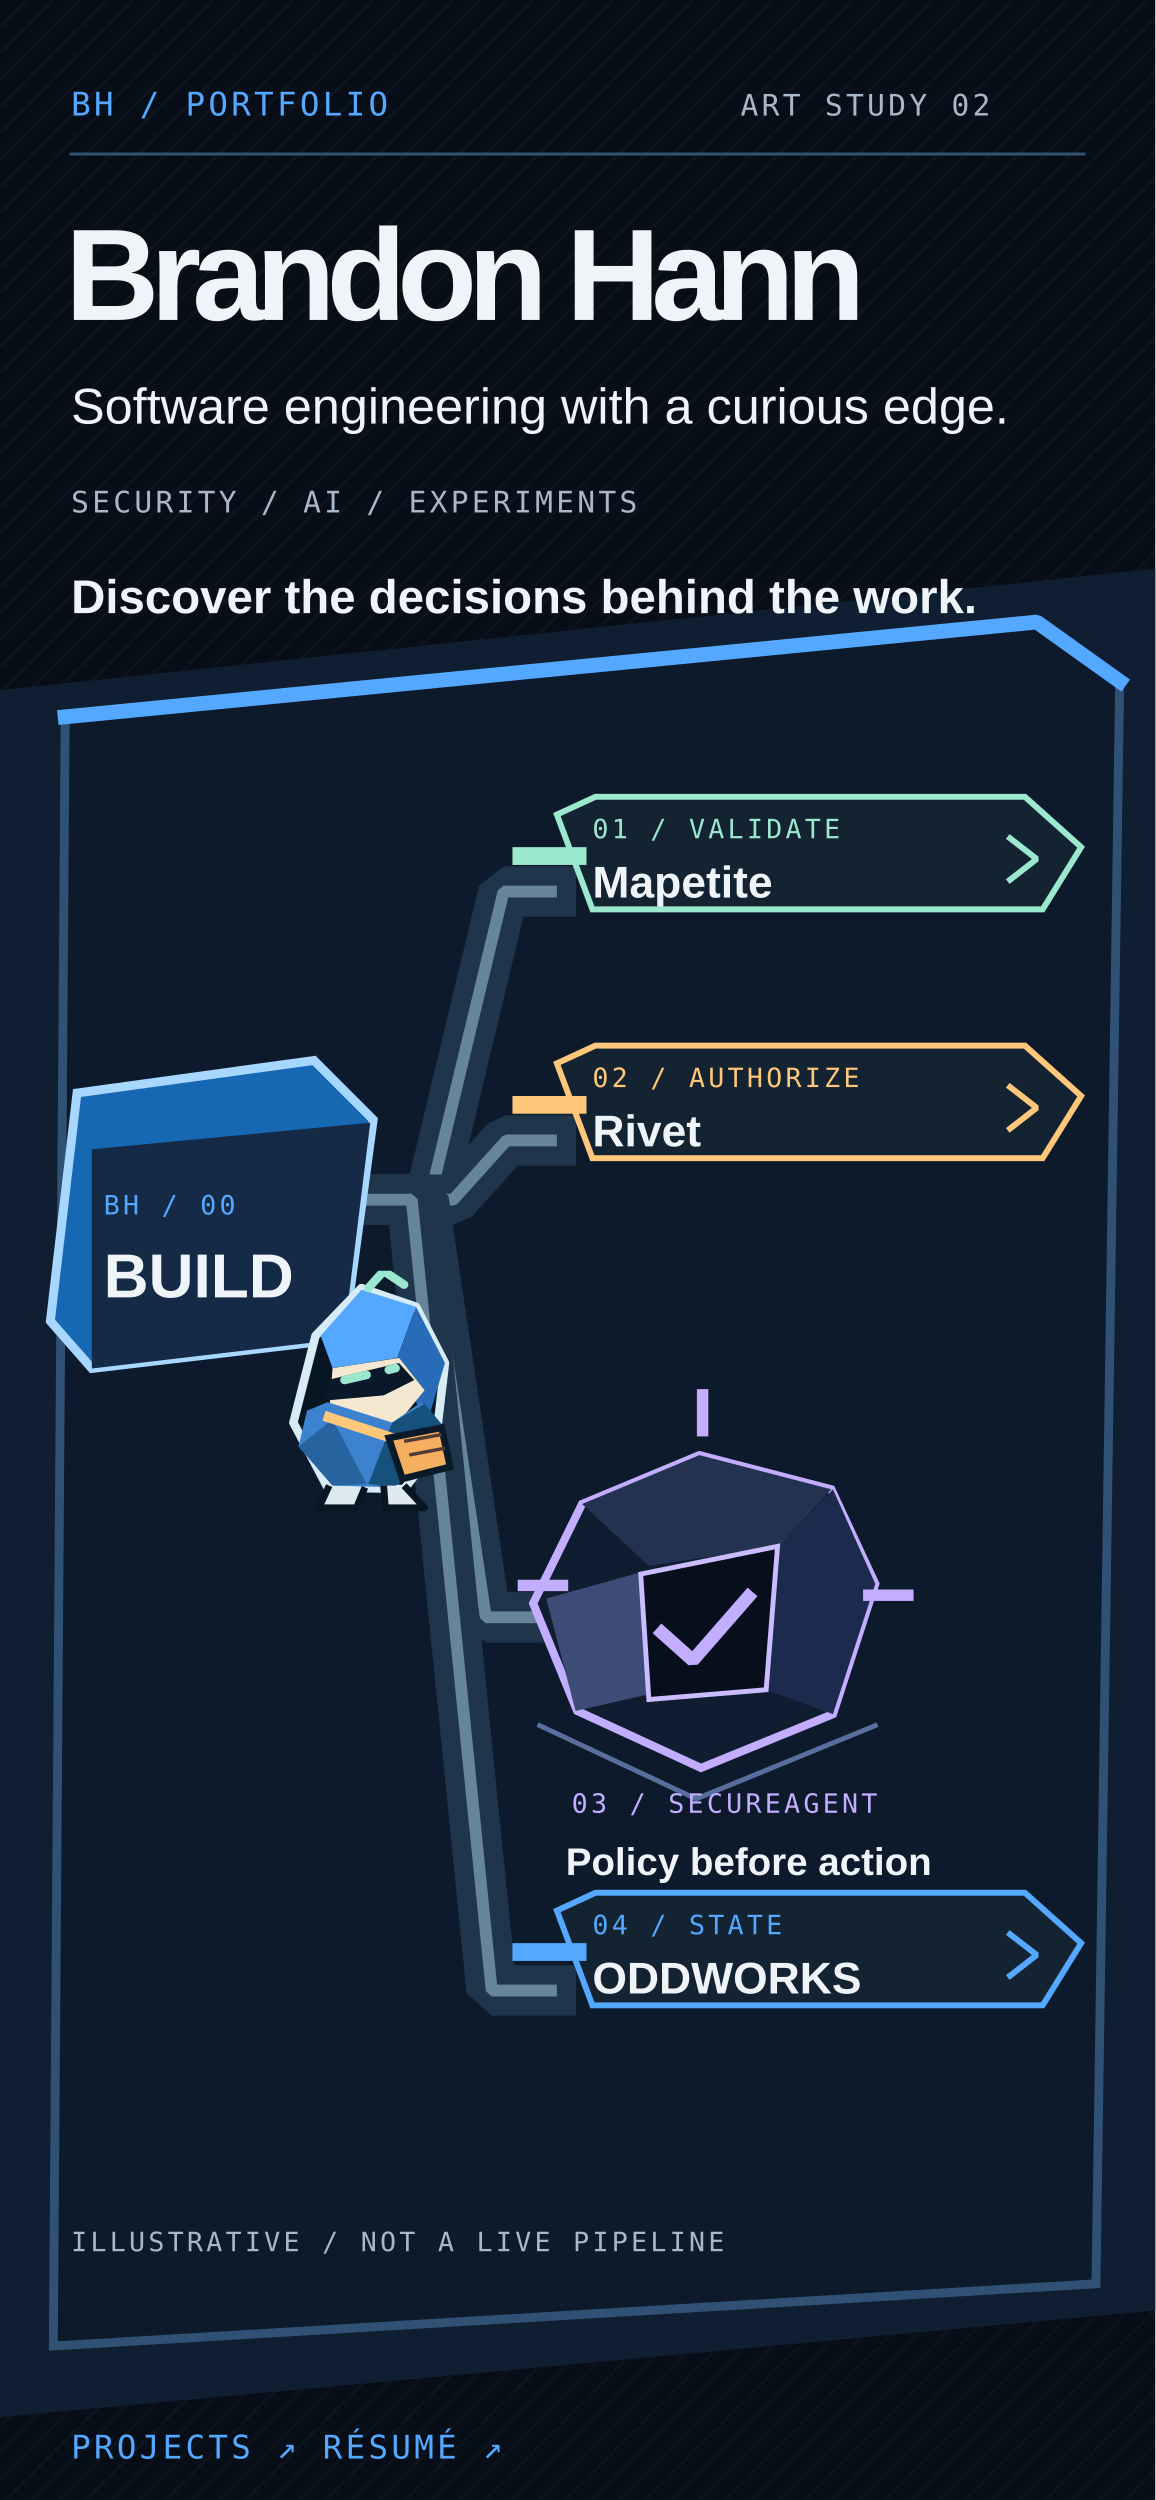
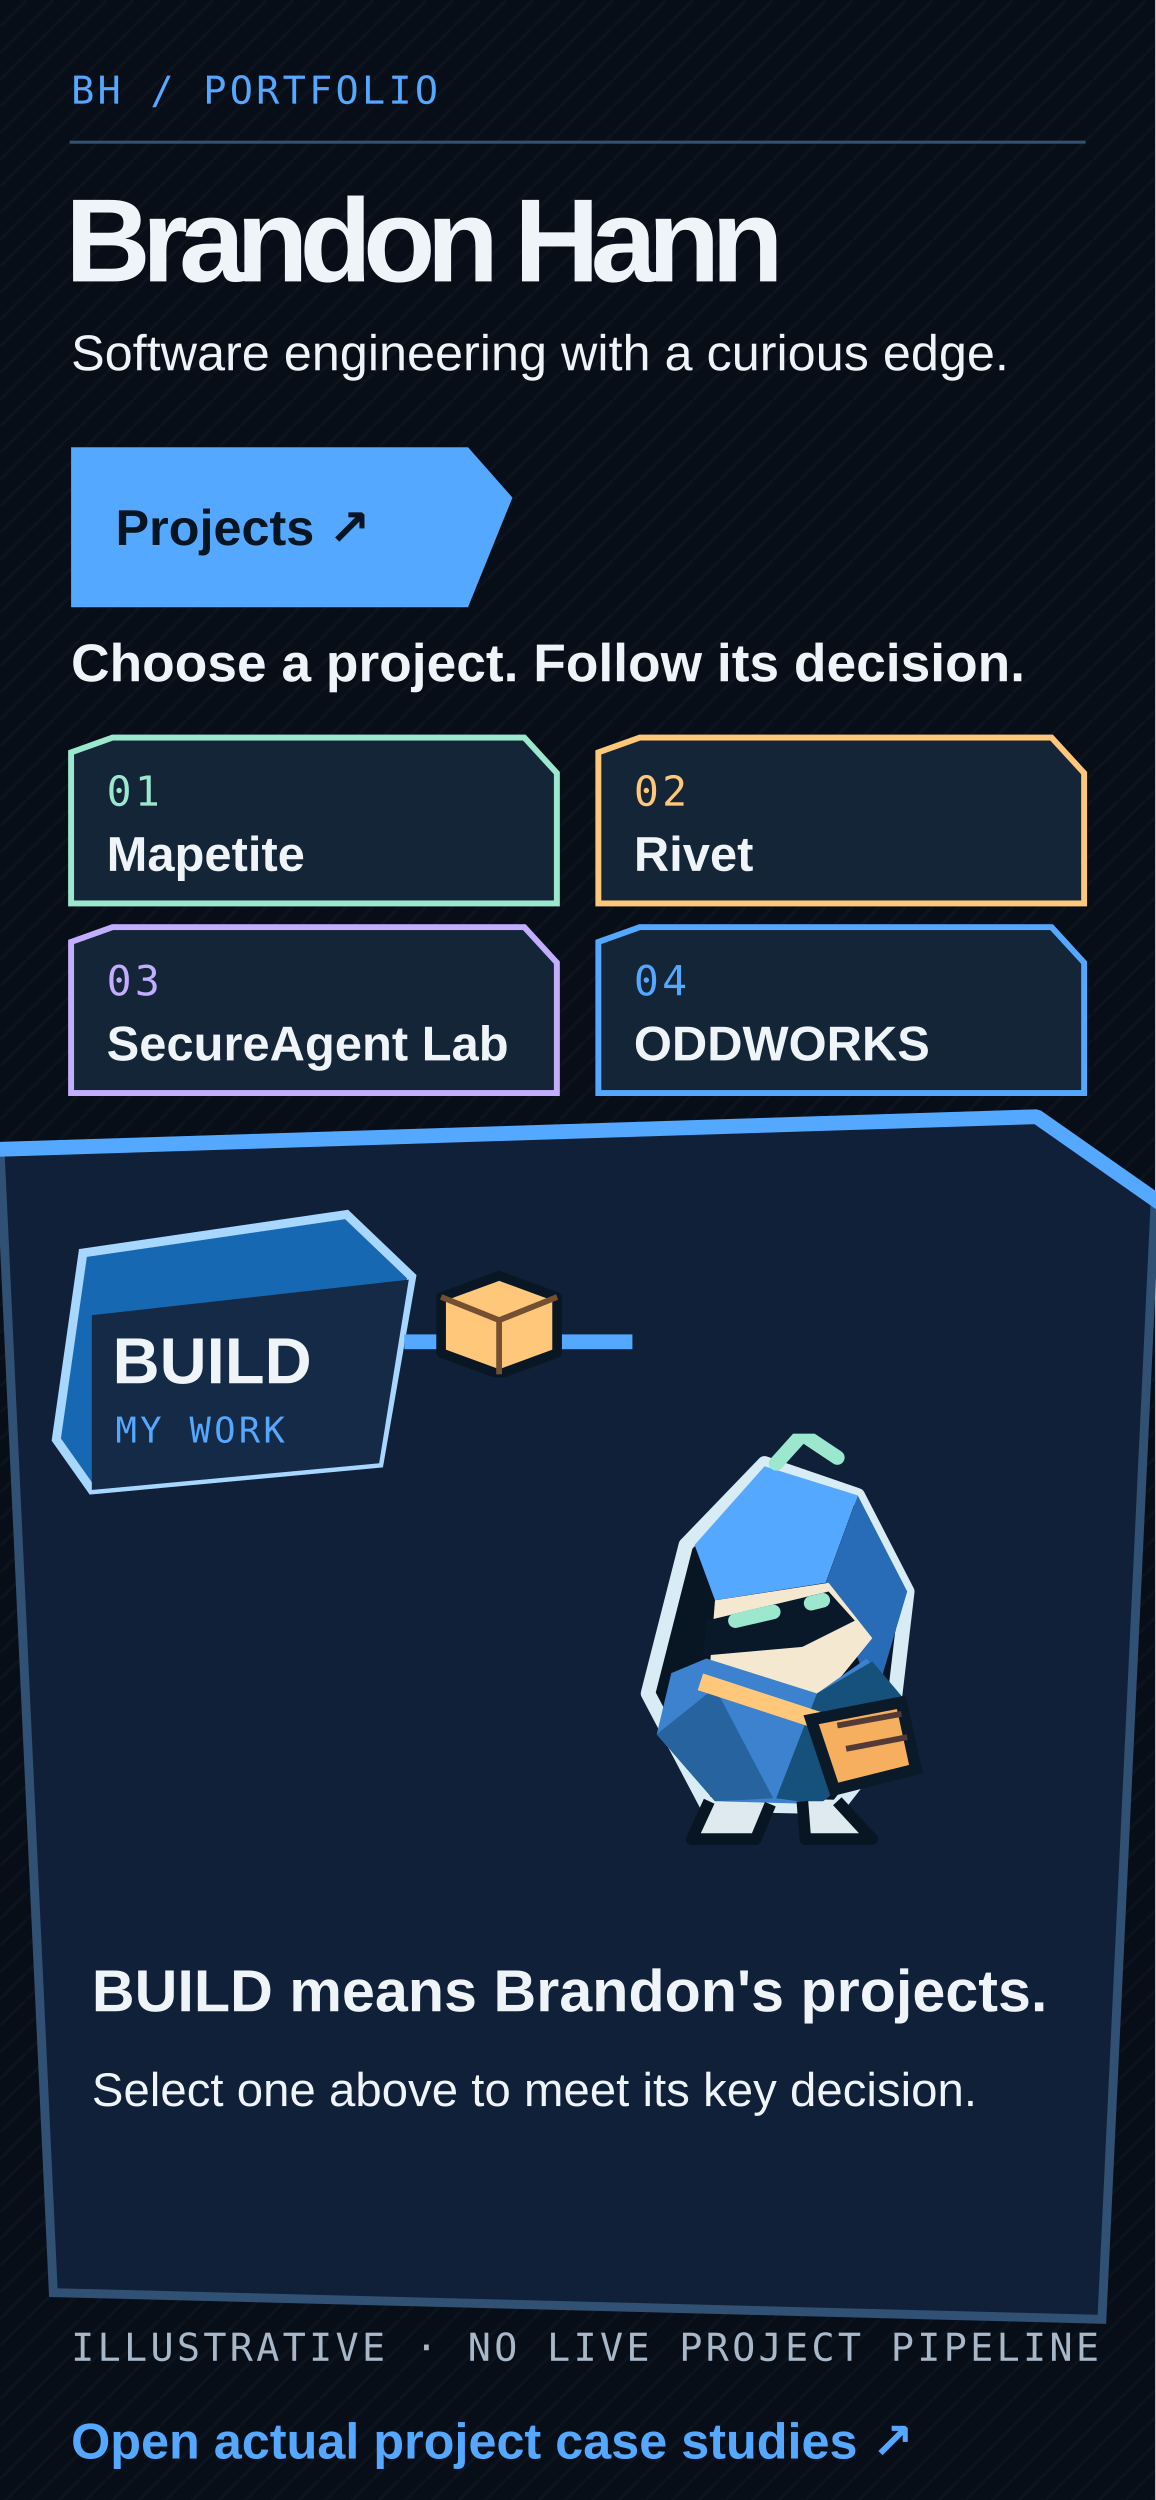
- <svg xmlns="http://www.w3.org/2000/svg" width="390" height="844" viewBox="0 0 390 844" role="img" aria-label="Living Signal Workshop mobile idle art study">
+ <svg xmlns="http://www.w3.org/2000/svg" width="390" height="844" viewBox="0 0 390 844" role="img" aria-label="Living Signal mobile idle art study">
  <defs>
    <style>
@font-face{font-family:Sora;src:url('../../public/fonts/sora-latin-wght-normal.woff2') format('woff2');font-weight:100 900}
@font-face{font-family:Plex;src:url('../../public/fonts/ibm-plex-mono-latin-500-normal.woff2') format('woff2');font-weight:500}
text{font-family:Sora,Arial,sans-serif;fill:#eef4f8}.mono{font-family:Plex,monospace;letter-spacing:1.1px}
</style>
    <pattern id="hatch" width="9" height="9" patternUnits="userSpaceOnUse">
      <path d="M0 9 9 0" stroke="#fff" stroke-opacity=".027" />
    </pattern>
    <symbol id="relay" viewBox="0 0 120 144">
      <path d="M27 38 54 10 86 21 103 54 97 105 79 128 34 127 14 89Z" fill="#081522" stroke="#d8ecf5" stroke-width="5" stroke-linejoin="round" />
      <path d="M30 38 54 11 86 21 75 51 37 57Z" fill="#54a8ff" />
      <path d="M86 21 103 54 92 91 75 51Z" fill="#286bb7" />
      <path d="M37 57 76 51 91 70 74 91 35 83Z" fill="#f4e8d1" />
      <path d="M34 64 76 54 85 64 67 73 33 76Z" fill="#0a1929" />
      <path d="M44 64 57 61M70 58l4-1" stroke="#9be8cf" stroke-width="5" stroke-linecap="round" />
      <path d="M22 82 34 77 72 89 89 77 100 91 91 111 73 127 37 126 17 103Z" fill="#3c82cf" />
      <path d="M17 103 37 126 57 125 37 87Z" fill="#27649f" />
      <path d="M72 89 91 78 102 91 91 111 73 127 58 125Z" fill="#16517c" />
      <path d="M32 85 84 102" stroke="#ffc779" stroke-width="6" />
      <path d="M70 98 101 92 106 115 78 122Z" fill="#f5af5e" stroke="#0b1a28" stroke-width="4" />
      <path d="M79 100 101 96M82 108 103 104" stroke="#533a36" stroke-width="2" />
      <path d="M35 126 29 139 51 139 56 127M67 126 68 139 91 139 79 126" fill="#dfeaf0" stroke="#081522" stroke-width="4" stroke-linejoin="round" />
      <path d="M58 10 67 0 79 8" fill="none" stroke="#9be8cf" stroke-width="5" stroke-linecap="round" stroke-linejoin="round" />
    </symbol>
    <symbol id="relay-side" viewBox="0 0 120 144">
      <path d="M18 40 46 14 82 17 110 50 99 91 81 128 34 125 10 89Z" fill="#081522" stroke="#d8ecf5" stroke-width="5" stroke-linejoin="round" />
      <path d="M19 40 46 14 82 17 106 50 58 60 29 56Z" fill="#54a8ff" />
      <path d="M82 17 106 50 98 72 61 58Z" fill="#286bb7" />
      <path d="M58 61 104 51 108 70 83 90 45 80Z" fill="#f4e8d1" />
      <path d="M63 64 105 56 109 66 75 75 56 74Z" fill="#0a1929" />
      <path d="M80 63 97 61" stroke="#9be8cf" stroke-width="5" stroke-linecap="round" />
      <path d="M17 79 44 80 84 91 97 83 108 94 86 125 32 123 12 102Z" fill="#3c82cf" />
      <path d="M12 102 32 123 52 123 38 86Z" fill="#27649f" />
      <path d="M23 84 93 105" stroke="#ffc779" stroke-width="6" />
      <path d="M68 100 98 94 104 117 76 123Z" fill="#f5af5e" stroke="#0b1a28" stroke-width="4" />
      <path d="M42 123 23 139 48 139 60 126M70 124 89 140 109 139 82 122" fill="#dfeaf0" stroke="#081522" stroke-width="4" stroke-linejoin="round" />
      <path d="M50 13 58 2 72 10" fill="none" stroke="#9be8cf" stroke-width="5" stroke-linecap="round" />
    </symbol>
    <symbol id="relay-denied" viewBox="0 0 120 144">
      <path d="M24 42 52 12 83 24 102 61 93 105 74 128 34 126 15 92Z" fill="#081522" stroke="#d8ecf5" stroke-width="5" stroke-linejoin="round" />
      <path d="M24 42 52 12 83 24 75 55 36 60Z" fill="#54a8ff" />
      <path d="M83 24 102 61 93 91 74 55Z" fill="#286bb7" />
      <path d="M36 59 75 55 91 75 72 92 34 83Z" fill="#f4e8d1" />
      <path d="M35 66 75 58 87 70 69 78 34 78Z" fill="#0a1929" />
      <path d="M43 68 55 71M70 68 77 72" stroke="#ffc779" stroke-width="5" stroke-linecap="round" />
      <path d="M20 83 34 79 72 91 87 79 100 92 90 111 75 127 35 125 17 104Z" fill="#3c82cf" />
      <path d="M19 85 2 67 8 57 29 70" fill="none" stroke="#d8ecf5" stroke-width="9" stroke-linecap="round" />
      <path d="M30 88 83 105" stroke="#ffc779" stroke-width="6" />
      <path d="M68 100 100 94 104 117 76 123Z" fill="#f5af5e" stroke="#0b1a28" stroke-width="4" />
      <path d="M35 126 28 139 50 139 56 127M68 126 67 139 90 139 79 126" fill="#dfeaf0" stroke="#081522" stroke-width="4" stroke-linejoin="round" />
      <path d="M56 12 66 1 79 10" fill="none" stroke="#9be8cf" stroke-width="5" stroke-linecap="round" />
    </symbol>
    <symbol id="packet" viewBox="0 0 72 54">
      <path d="M6 13 36 2 66 13 66 42 36 53 6 42Z" fill="#ffc779" stroke="#091724" stroke-width="5" stroke-linejoin="round" />
      <path d="M6 13 36 25 66 13M36 25V53" fill="none" stroke="#754f32" stroke-width="3" />
    </symbol>
  </defs>
  <rect width="390" height="844" fill="#080e18" />
  <rect width="390" height="844" fill="url(#hatch)" />
-   <path d="M0 233 390 192 390 780 0 816Z" fill="#101e31" />
-   <path d="M22 242 350 210 378 230 370 771 18 792Z" fill="#0d1a2b" stroke="#315174" stroke-width="3" />
-   <path d="M22 242 350 210 378 230" fill="none" stroke="#54a8ff" stroke-width="5" stroke-linecap="square" stroke-linejoin="bevel" />
-   <text x="24" y="39" font-size="11" font-weight="500" class="mono" fill="#54a8ff" style="fill:#54a8ff">BH / PORTFOLIO</text>
-   <text x="250" y="39" font-size="10" font-weight="500" class="mono" fill="#a9b8c8" style="fill:#a9b8c8">ART STUDY 02</text>
-   <path d="M24 52H366" fill="none" stroke="#335270" stroke-width="1" stroke-linecap="square" stroke-linejoin="bevel" />
-   <text x="22" y="108" font-size="44" font-weight="760" letter-spacing="-3">Brandon Hann</text>
-   <text x="24" y="143" font-size="17" font-weight="500">Software engineering with a curious edge.</text>
-   <text x="24" y="173" font-size="10" font-weight="500" class="mono" fill="#a9b8c8" style="fill:#a9b8c8">SECURITY / AI / EXPERIMENTS</text>
-   <text x="24" y="207" font-size="16" font-weight="650">Discover the decisions behind the work.</text>
-   <path d="M118 405 145 405 170 301 186 301" fill="none" stroke="#1e354b" stroke-width="17" stroke-linecap="square" stroke-linejoin="bevel" />
-   <path d="M118 405 145 405 170 301 186 301" fill="none" stroke="#7293a9" stroke-width="4" stroke-linecap="square" stroke-linejoin="bevel" stroke-opacity=".86" />
-   <path d="M118 405 153 405 171 385 186 385" fill="none" stroke="#1e354b" stroke-width="17" stroke-linecap="square" stroke-linejoin="bevel" />
-   <path d="M118 405 153 405 171 385 186 385" fill="none" stroke="#7293a9" stroke-width="4" stroke-linecap="square" stroke-linejoin="bevel" stroke-opacity=".86" />
-   <path d="M118 405 143 405 164 546 181 546" fill="none" stroke="#1e354b" stroke-width="17" stroke-linecap="square" stroke-linejoin="bevel" />
-   <path d="M118 405 143 405 164 546 181 546" fill="none" stroke="#7293a9" stroke-width="4" stroke-linecap="square" stroke-linejoin="bevel" stroke-opacity=".86" />
-   <path d="M118 405 139 405 166 672 186 672" fill="none" stroke="#1e354b" stroke-width="17" stroke-linecap="square" stroke-linejoin="bevel" />
-   <path d="M118 405 139 405 166 672 186 672" fill="none" stroke="#7293a9" stroke-width="4" stroke-linecap="square" stroke-linejoin="bevel" stroke-opacity=".86" />
-   <path d="M26 369 106 358 126 378 116 452 31 462 17 446Z" fill="#1768b3" stroke="#a7d6ff" stroke-width="3" />
-   <path d="M31 388 125 379 116 452 31 462Z" fill="#142a46" />
-   <text x="35" y="410" font-size="9" font-weight="500" class="mono" fill="#54a8ff" style="fill:#54a8ff">BH / 00</text>
-   <text x="35" y="438" font-size="21" font-weight="800">BUILD</text>
-   <use href="#relay" x="91" y="429" width="69" height="83" />
-   <path d="M188 275l13 -6h145l19 17-13 21H200Z" fill="#142332" stroke="#9be8cf" stroke-width="2" />
-   <path d="M176 289h19" fill="none" stroke="#9be8cf" stroke-width="6" stroke-linecap="square" stroke-linejoin="bevel" />
-   <text x="200" y="283" font-size="9" font-weight="500" class="mono" fill="#9be8cf" style="fill:#9be8cf">01 / VALIDATE</text>
-   <text x="200" y="303" font-size="15" font-weight="700">Mapetite</text>
-   <path d="M341 283l9 7-9 7" fill="none" stroke="#9be8cf" stroke-width="2" stroke-linecap="square" stroke-linejoin="bevel" />
-   <path d="M188 359l13 -6h145l19 17-13 21H200Z" fill="#142332" stroke="#ffc779" stroke-width="2" />
-   <path d="M176 373h19" fill="none" stroke="#ffc779" stroke-width="6" stroke-linecap="square" stroke-linejoin="bevel" />
-   <text x="200" y="367" font-size="9" font-weight="500" class="mono" fill="#ffc779" style="fill:#ffc779">02 / AUTHORIZE</text>
-   <text x="200" y="387" font-size="15" font-weight="700">Rivet</text>
-   <path d="M341 367l9 7-9 7" fill="none" stroke="#ffc779" stroke-width="2" stroke-linecap="square" stroke-linejoin="bevel" />
-   <path d="M188 645l13 -6h145l19 17-13 21H200Z" fill="#142332" stroke="#54a8ff" stroke-width="2" />
-   <path d="M176 659h19" fill="none" stroke="#54a8ff" stroke-width="6" stroke-linecap="square" stroke-linejoin="bevel" />
-   <text x="200" y="653" font-size="9" font-weight="500" class="mono" fill="#54a8ff" style="fill:#54a8ff">04 / STATE</text>
-   <text x="200" y="673" font-size="15" font-weight="700">ODDWORKS</text>
-   <path d="M341 653l9 7-9 7" fill="none" stroke="#54a8ff" stroke-width="2" stroke-linecap="square" stroke-linejoin="bevel" />
-   <g transform="translate(180 494) scale(.55)">
-     <g transform="translate(0 0)">
-       <path d="M30 25 102 -5 183 16 210 74 184 154 103 187 27 152 0 86Z" fill="#101c2f" stroke="#c3adff" stroke-width="5" />
-       <path d="M30 25 102 -5 183 16 151 51 71 63Z" fill="#243252" />
-       <path d="M8 83 73 65 70 142 26 152Z" fill="#3d4c76" />
-       <path d="M184 16 210 74 184 154 143 139 151 51Z" fill="#1c2b4d" />
-       <path d="M66 68 150 51 143 139 71 145Z" fill="#070f1c" stroke="#cbbcff" stroke-width="3" />
-       <path d="M79 104 98 121 132 82" fill="none" stroke="#c3adff" stroke-width="8" stroke-linecap="square" stroke-linejoin="bevel" />
-       <path d="M104 -20v-22M18 75h-24M206 81h24" fill="none" stroke="#c3adff" stroke-width="7" stroke-linecap="square" stroke-linejoin="bevel" />
-       <path d="M4 161 100 206 210 161" fill="none" stroke="#586f9d" stroke-width="3" stroke-linecap="square" stroke-linejoin="bevel" />
-     </g>
-   </g>
-   <text x="193" y="612" font-size="9" font-weight="500" class="mono" fill="#c3adff" style="fill:#c3adff">03 / SECUREAGENT</text>
-   <text x="191" y="633" font-size="13" font-weight="700">Policy before action</text>
-   <text x="24" y="760" font-size="9" font-weight="500" class="mono" fill="#a9b8c8" style="fill:#a9b8c8">ILLUSTRATIVE / NOT A LIVE PIPELINE</text>
-   <text x="24" y="830" font-size="11" font-weight="500" class="mono" fill="#54a8ff" style="fill:#54a8ff">PROJECTS ↗     RÉSUMÉ ↗</text>
+   <path d="M0 388 350 377 390 405 372 783 18 774Z" fill="#102039" stroke="#315174" stroke-width="3" />
+   <path d="M0 388 350 377 390 405" fill="none" stroke="#54a8ff" stroke-width="5" stroke-linecap="square" stroke-linejoin="bevel" />
+   <text x="24" y="35" font-size="13" font-weight="500" class="mono" fill="#54a8ff" style="fill:#54a8ff">BH / PORTFOLIO</text>
+   <path d="M24 48H366" fill="none" stroke="#335270" stroke-width="1" stroke-linecap="square" stroke-linejoin="bevel" />
+   <text x="22" y="95" font-size="40" font-weight="760" letter-spacing="-3">Brandon Hann</text>
+   <text x="24" y="125" font-size="17" font-weight="500">Software engineering with a curious edge.</text>
+   <path d="M24 151h134l15 17-15 37H24Z" fill="#54a8ff" />
+   <text x="39" y="184" font-size="17" font-weight="700" style="fill:#061522">Projects ↗</text>
+   <text x="24" y="230" font-size="18" font-weight="650">Choose a project. Follow its decision.</text>
+   <path d="M24 254l14 -5h139l11 12v44h-164Z" fill="#152538" stroke="#9be8cf" stroke-width="2" />
+   <text x="36" y="272" font-size="14" font-weight="500" class="mono" fill="#9be8cf" style="fill:#9be8cf">01</text>
+   <text x="36" y="294" font-size="16.5" font-weight="700">Mapetite</text>
+   <path d="M202 254l14 -5h139l11 12v44h-164Z" fill="#152538" stroke="#ffc779" stroke-width="2" />
+   <text x="214" y="272" font-size="14" font-weight="500" class="mono" fill="#ffc779" style="fill:#ffc779">02</text>
+   <text x="214" y="294" font-size="16.5" font-weight="700">Rivet</text>
+   <path d="M24 318l14 -5h139l11 12v44h-164Z" fill="#152538" stroke="#c3adff" stroke-width="2" />
+   <text x="36" y="336" font-size="14" font-weight="500" class="mono" fill="#c3adff" style="fill:#c3adff">03</text>
+   <text x="36" y="358" font-size="16.5" font-weight="700">SecureAgent Lab</text>
+   <path d="M202 318l14 -5h139l11 12v44h-164Z" fill="#152538" stroke="#54a8ff" stroke-width="2" />
+   <text x="214" y="336" font-size="14" font-weight="500" class="mono" fill="#54a8ff" style="fill:#54a8ff">04</text>
+   <text x="214" y="358" font-size="16.5" font-weight="700">ODDWORKS</text>
+   <path d="M28 423 117 410 139 431 128 494 31 503 19 486Z" fill="#1768b3" stroke="#a7d6ff" stroke-width="3" />
+   <path d="M31 444 138 432 128 494 31 503Z" fill="#142a46" />
+   <text x="38" y="467" font-size="22" font-weight="800">BUILD</text>
+   <text x="39" y="487" font-size="12" font-weight="500" class="mono" fill="#54a8ff" style="fill:#54a8ff">MY WORK</text>
+   <path d="M139 453H211" fill="none" stroke="#54a8ff" stroke-width="5" stroke-linecap="square" stroke-linejoin="bevel" />
+   <use href="#relay" x="205" y="484" width="118" height="142" />
+   <use href="#packet" x="145" y="429" width="47" height="36" />
+   <text x="31" y="679" font-size="20" font-weight="670">BUILD means Brandon's projects.</text>
+   <text x="31" y="711" font-size="16" font-weight="450">Select one above to meet its key decision.</text>
+   <text x="24" y="797" font-size="13" font-weight="500" class="mono" fill="#a9b8c8" style="fill:#a9b8c8">ILLUSTRATIVE · NO LIVE PROJECT PIPELINE</text>
+   <text x="24" y="830" font-size="17" font-weight="650" style="fill:#54a8ff">Open actual project case studies ↗</text>
</svg>
